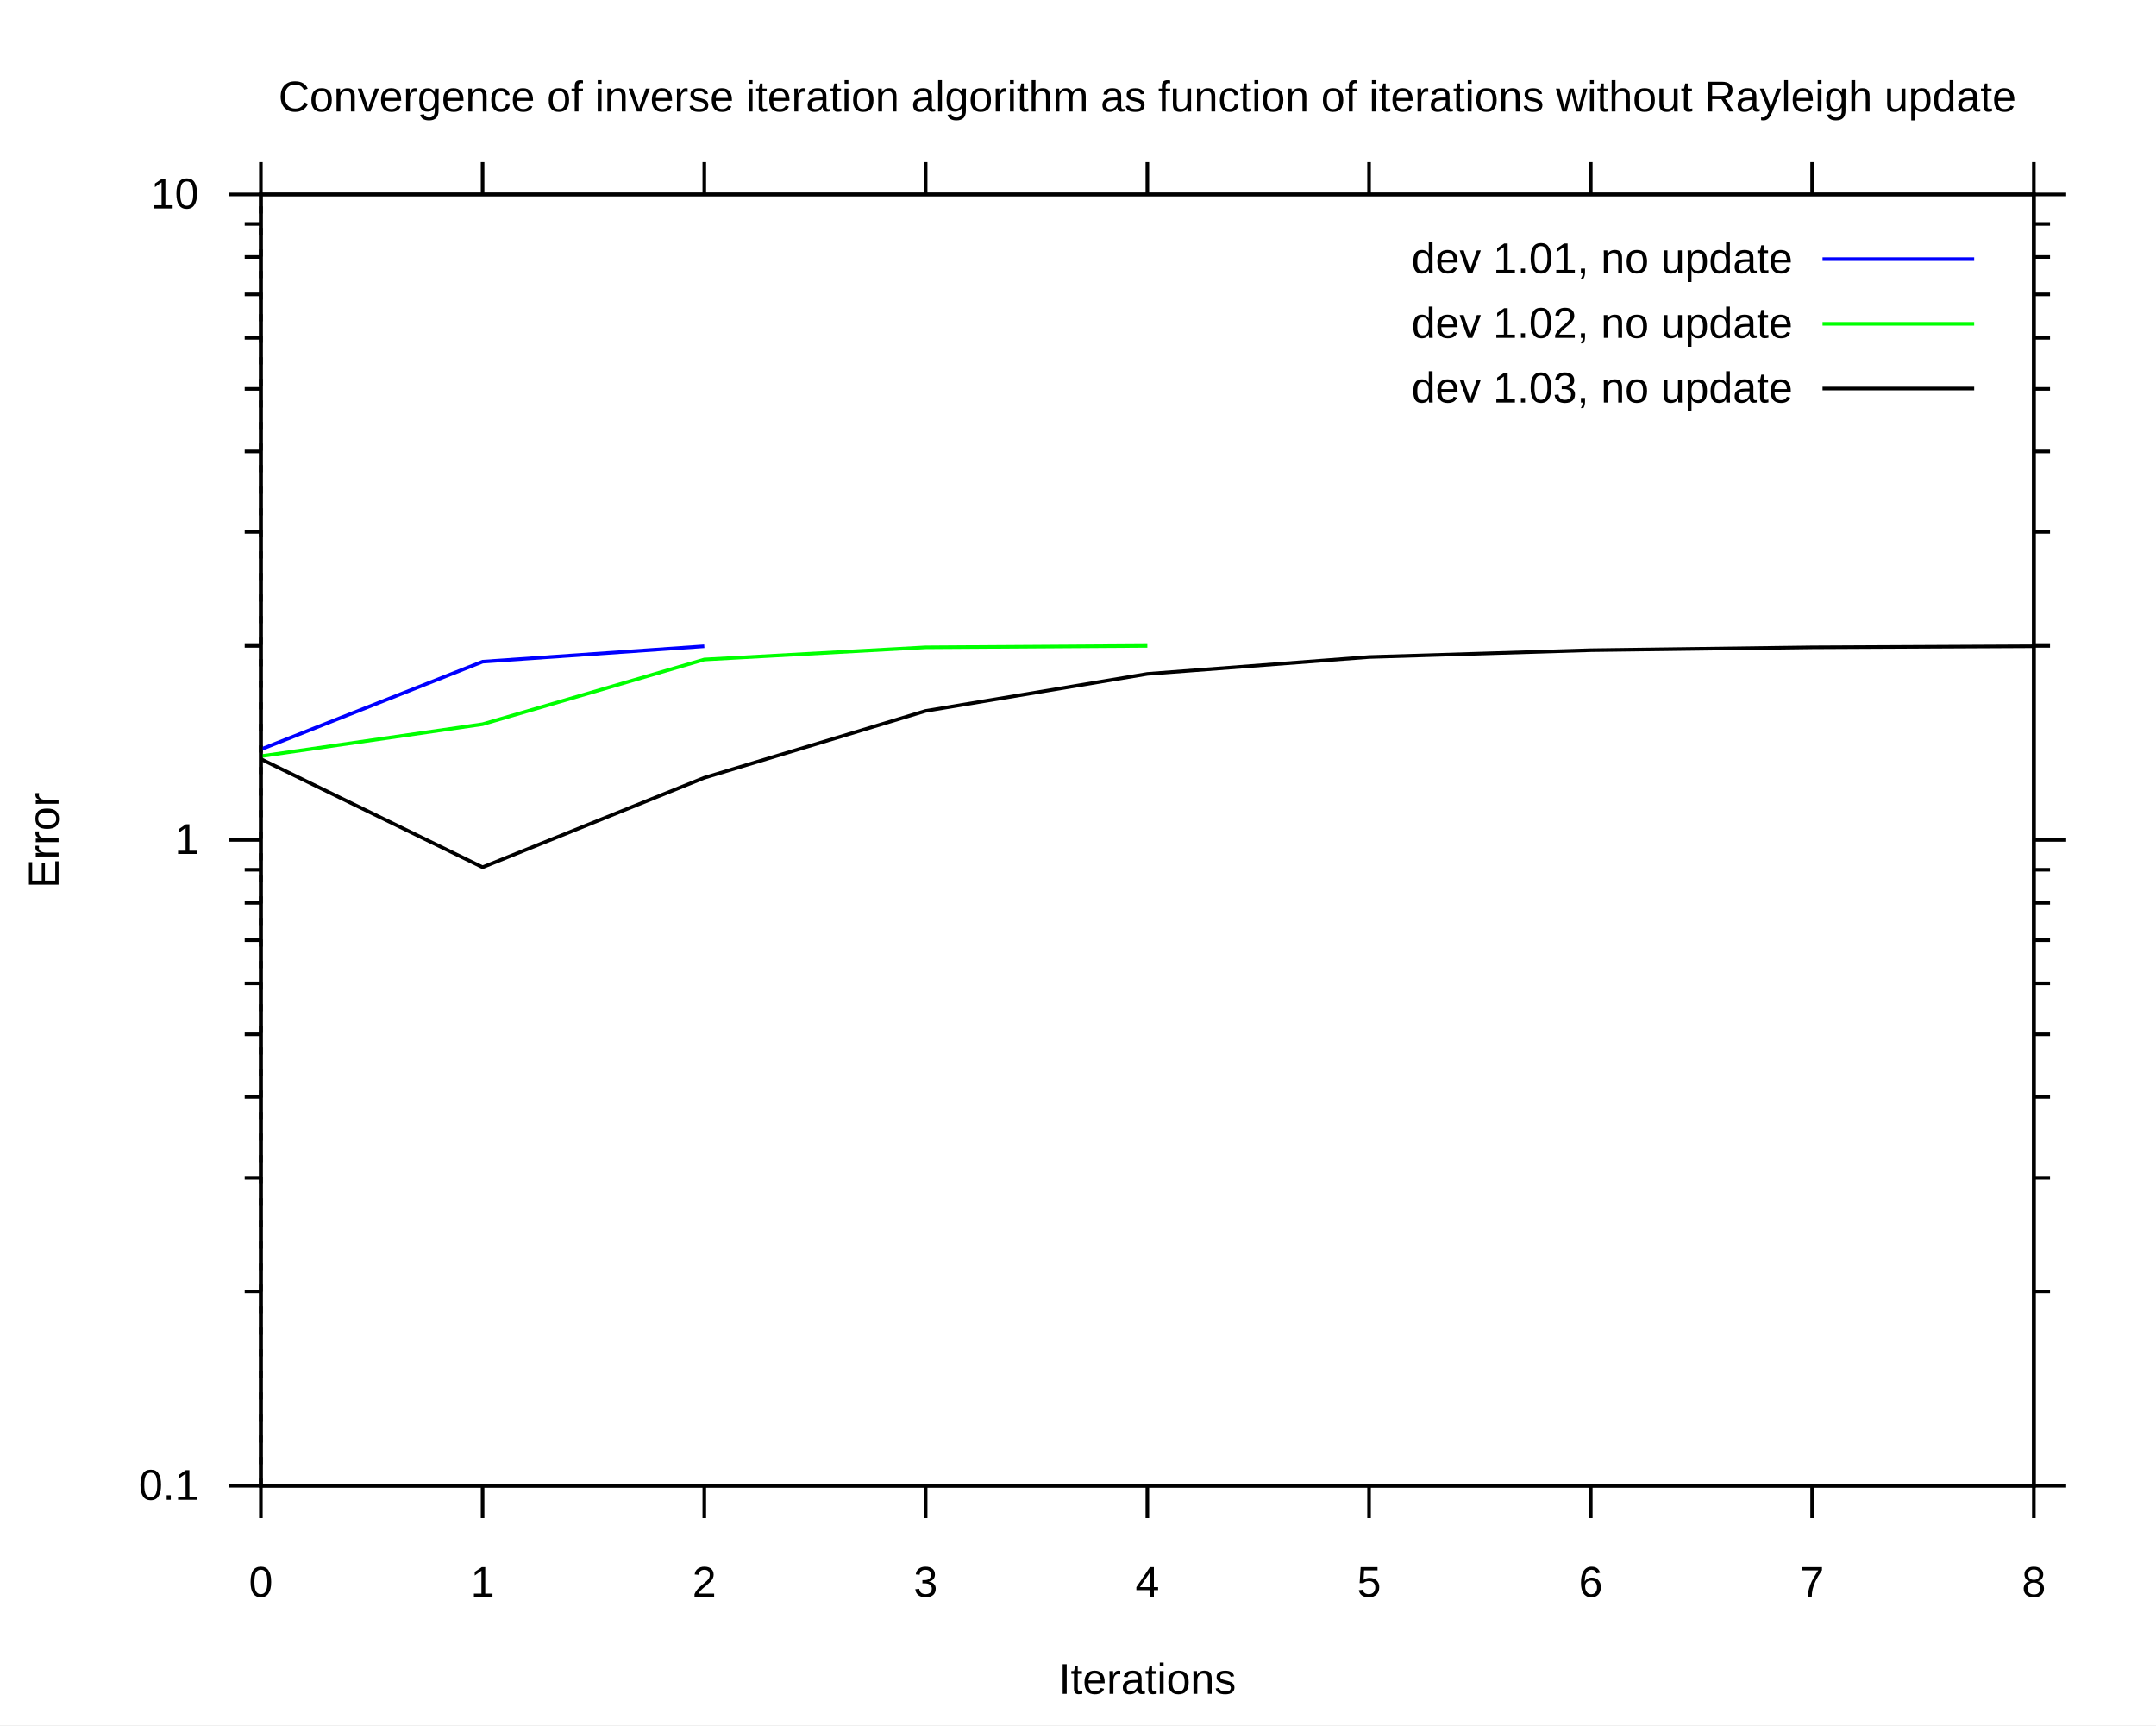
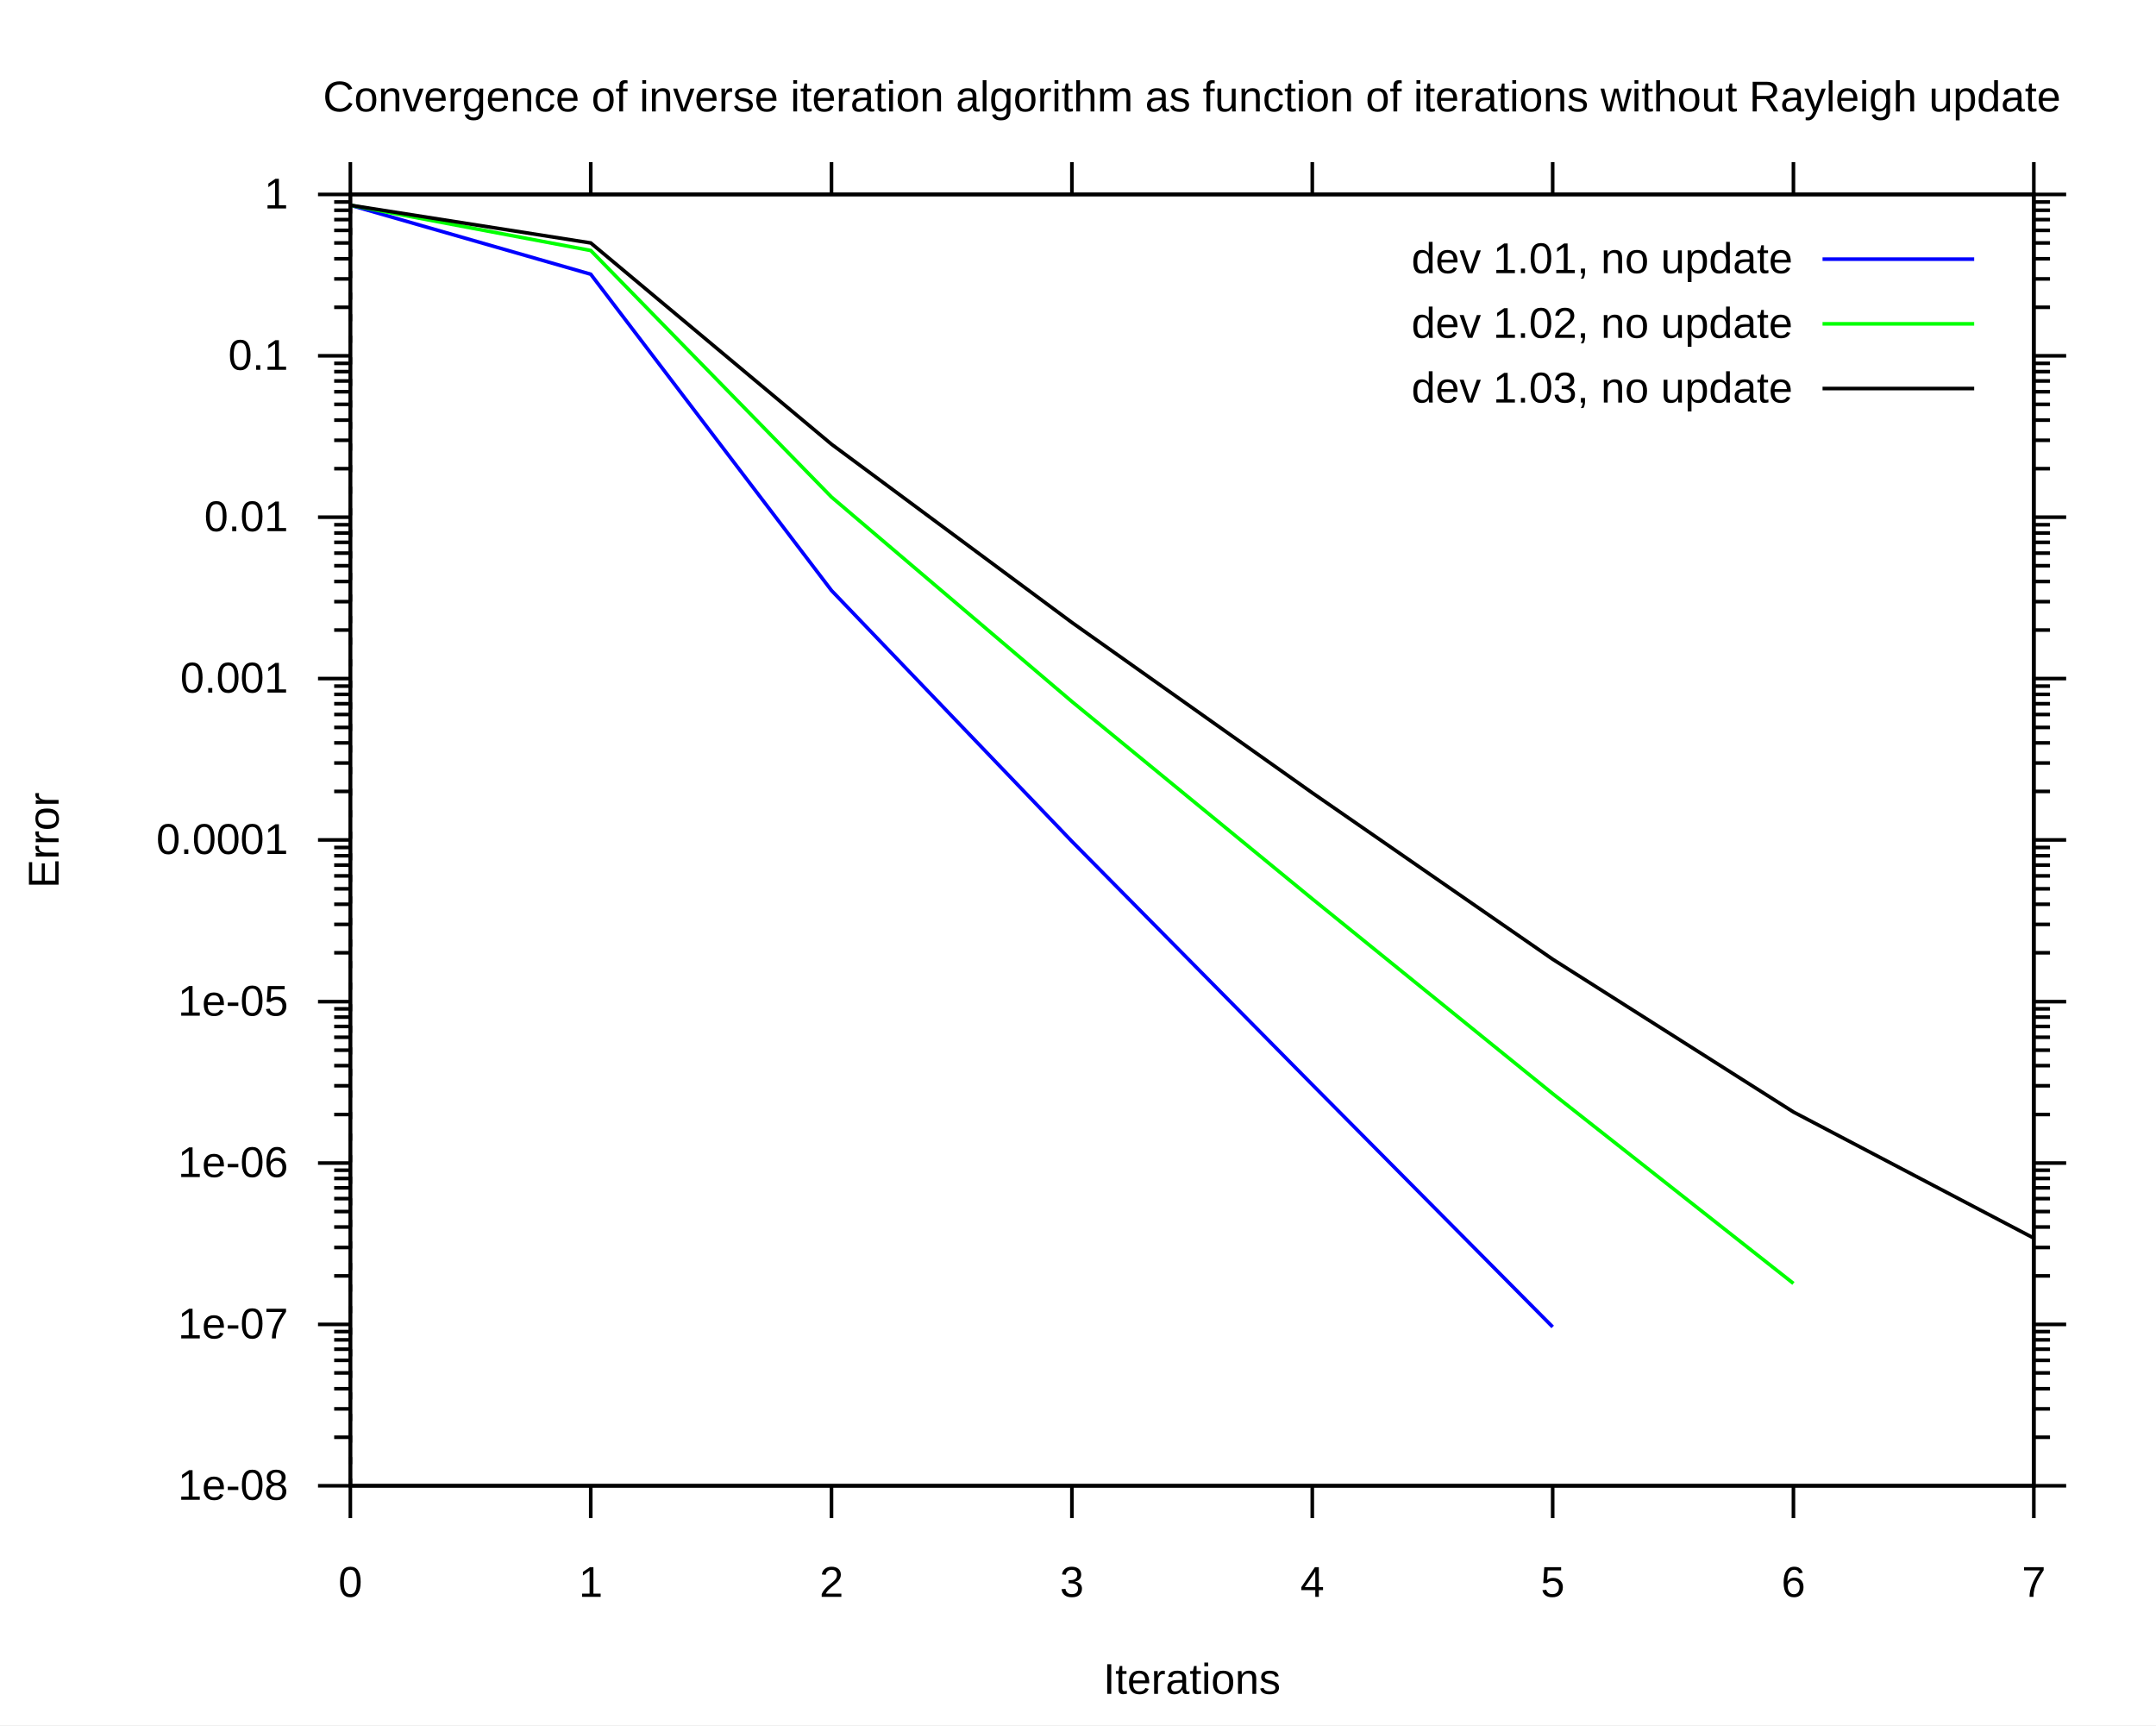
<svg xmlns="http://www.w3.org/2000/svg" xmlns:xlink="http://www.w3.org/1999/xlink" width="600" height="480" viewBox="0 0 600 480">
  <g id="gnuplot_canvas">
    <rect x="0" y="0" width="600" height="480" fill="#ffffff" />
    <defs>
      <circle id="gpDot" r="0.5" stroke-width="0.5" />
      <path id="gpPt0" stroke-width="0.222" stroke="currentColor" d="M-1,0 h2 M0,-1 v2" />
      <path id="gpPt1" stroke-width="0.222" stroke="currentColor" d="M-1,-1 L1,1 M1,-1 L-1,1" />
      <path id="gpPt2" stroke-width="0.222" stroke="currentColor" d="M-1,0 L1,0 M0,-1 L0,1 M-1,-1 L1,1 M-1,1 L1,-1" />
      <rect id="gpPt3" stroke-width="0.222" stroke="currentColor" x="-1" y="-1" width="2" height="2" />
      <rect id="gpPt4" stroke-width="0.222" stroke="currentColor" fill="currentColor" x="-1" y="-1" width="2" height="2" />
      <circle id="gpPt5" stroke-width="0.222" stroke="currentColor" cx="0" cy="0" r="1" />
      <use xlink:href="#gpPt5" id="gpPt6" fill="currentColor" stroke="none" />
      <path id="gpPt7" stroke-width="0.222" stroke="currentColor" d="M0,-1.33 L-1.33,0.67 L1.33,0.67 z" />
      <use xlink:href="#gpPt7" id="gpPt8" fill="currentColor" stroke="none" />
      <use xlink:href="#gpPt7" id="gpPt9" stroke="currentColor" transform="rotate(180)" />
      <use xlink:href="#gpPt9" id="gpPt10" fill="currentColor" stroke="none" />
      <use xlink:href="#gpPt3" id="gpPt11" stroke="currentColor" transform="rotate(45)" />
      <use xlink:href="#gpPt11" id="gpPt12" fill="currentColor" stroke="none" />
      <path id="gpPt13" stroke-width="0.222" stroke="currentColor" d="M0,1.330 L1.265,0.411 L0.782,-1.067 L-0.782,-1.076 L-1.265,0.411 z" />
      <use xlink:href="#gpPt13" id="gpPt14" fill="currentColor" stroke="none" />
      <filter id="textbox" filterUnits="objectBoundingBox" x="0" y="0" height="1" width="1">
        <feFlood flood-color="#FFFFFF" flood-opacity="1" result="bgnd" />
        <feComposite in="SourceGraphic" in2="bgnd" operator="atop" />
      </filter>
      <filter id="greybox" filterUnits="objectBoundingBox" x="0" y="0" height="1" width="1">
        <feFlood flood-color="lightgrey" flood-opacity="1" result="grey" />
        <feComposite in="SourceGraphic" in2="grey" operator="atop" />
      </filter>
    </defs>
    <g fill="none" color="#FFFFFF" stroke="currentColor" stroke-width="1.00" stroke-linecap="butt" stroke-linejoin="miter">
</g>
    <g fill="none" color="black" stroke="currentColor" stroke-width="1.00" stroke-linecap="butt" stroke-linejoin="miter">
-       <path stroke="black" d="M72.6,413.4 L63.6,413.4 M566.0,413.4 L575.0,413.4  " />
-       <g transform="translate(55.3,417.3)" stroke="none" fill="black" font-family="Arial" font-size="12.00" text-anchor="end">
+       <path stroke="black" d="M97.5,413.4 L88.5,413.4 M566.0,413.4 L575.0,413.4  " />
+       <g transform="translate(80.2,417.3)" stroke="none" fill="black" font-family="Arial" font-size="12.00" text-anchor="end">
+         <text>
+           <tspan font-family="Arial">1e-08</tspan>
+         </text>
+       </g>
+     </g>
+     <g fill="none" color="black" stroke="currentColor" stroke-width="1.00" stroke-linecap="butt" stroke-linejoin="miter">
+       <path stroke="black" d="M97.5,399.9 L93.0,399.9 M566.0,399.9 L570.5,399.9 M97.5,392.0 L93.0,392.0 M566.0,392.0 L570.5,392.0   M97.5,386.4 L93.0,386.4 M566.0,386.4 L570.5,386.4 M97.5,382.0 L93.0,382.0 M566.0,382.0 L570.5,382.0   M97.5,378.5 L93.0,378.5 M566.0,378.5 L570.5,378.5 M97.5,375.4 L93.0,375.4 M566.0,375.4 L570.5,375.4   M97.5,372.8 L93.0,372.8 M566.0,372.8 L570.5,372.8 M97.5,370.5 L93.0,370.5 M566.0,370.5 L570.5,370.5   M97.5,368.5 L88.5,368.5 M566.0,368.5 L575.0,368.5  " />
+       <g transform="translate(80.2,372.4)" stroke="none" fill="black" font-family="Arial" font-size="12.00" text-anchor="end">
+         <text>
+           <tspan font-family="Arial">1e-07</tspan>
+         </text>
+       </g>
+     </g>
+     <g fill="none" color="black" stroke="currentColor" stroke-width="1.00" stroke-linecap="butt" stroke-linejoin="miter">
+       <path stroke="black" d="M97.5,355.0 L93.0,355.0 M566.0,355.0 L570.5,355.0 M97.5,347.1 L93.0,347.1 M566.0,347.1 L570.5,347.1   M97.5,341.4 L93.0,341.4 M566.0,341.4 L570.5,341.4 M97.5,337.1 L93.0,337.1 M566.0,337.1 L570.5,337.1   M97.5,333.5 L93.0,333.5 M566.0,333.5 L570.5,333.5 M97.5,330.5 L93.0,330.5 M566.0,330.5 L570.5,330.5   M97.5,327.9 L93.0,327.9 M566.0,327.9 L570.5,327.9 M97.5,325.6 L93.0,325.6 M566.0,325.6 L570.5,325.6   M97.5,323.6 L88.5,323.6 M566.0,323.6 L575.0,323.6  " />
+       <g transform="translate(80.2,327.5)" stroke="none" fill="black" font-family="Arial" font-size="12.00" text-anchor="end">
+         <text>
+           <tspan font-family="Arial">1e-06</tspan>
+         </text>
+       </g>
+     </g>
+     <g fill="none" color="black" stroke="currentColor" stroke-width="1.00" stroke-linecap="butt" stroke-linejoin="miter">
+       <path stroke="black" d="M97.5,310.1 L93.0,310.1 M566.0,310.1 L570.5,310.1 M97.5,302.1 L93.0,302.1 M566.0,302.1 L570.5,302.1   M97.5,296.5 L93.0,296.5 M566.0,296.5 L570.5,296.5 M97.5,292.2 L93.0,292.2 M566.0,292.2 L570.5,292.2   M97.5,288.6 L93.0,288.6 M566.0,288.6 L570.5,288.6 M97.5,285.6 L93.0,285.6 M566.0,285.6 L570.5,285.6   M97.5,283.0 L93.0,283.0 M566.0,283.0 L570.5,283.0 M97.5,280.7 L93.0,280.7 M566.0,280.7 L570.5,280.7   M97.5,278.7 L88.5,278.7 M566.0,278.7 L575.0,278.7  " />
+       <g transform="translate(80.2,282.6)" stroke="none" fill="black" font-family="Arial" font-size="12.00" text-anchor="end">
+         <text>
+           <tspan font-family="Arial">1e-05</tspan>
+         </text>
+       </g>
+     </g>
+     <g fill="none" color="black" stroke="currentColor" stroke-width="1.00" stroke-linecap="butt" stroke-linejoin="miter">
+       <path stroke="black" d="M97.5,265.1 L93.0,265.1 M566.0,265.1 L570.5,265.1 M97.5,257.2 L93.0,257.2 M566.0,257.2 L570.5,257.2   M97.5,251.6 L93.0,251.6 M566.0,251.6 L570.5,251.6 M97.5,247.3 L93.0,247.3 M566.0,247.3 L570.5,247.3   M97.5,243.7 L93.0,243.7 M566.0,243.7 L570.5,243.7 M97.5,240.7 L93.0,240.7 M566.0,240.7 L570.5,240.7   M97.5,238.1 L93.0,238.1 M566.0,238.1 L570.5,238.1 M97.5,235.8 L93.0,235.8 M566.0,235.8 L570.5,235.8   M97.5,233.7 L88.5,233.7 M566.0,233.7 L575.0,233.7  " />
+       <g transform="translate(80.2,237.6)" stroke="none" fill="black" font-family="Arial" font-size="12.00" text-anchor="end">
+         <text>
+           <tspan font-family="Arial">0.0001</tspan>
+         </text>
+       </g>
+     </g>
+     <g fill="none" color="black" stroke="currentColor" stroke-width="1.00" stroke-linecap="butt" stroke-linejoin="miter">
+       <path stroke="black" d="M97.5,220.2 L93.0,220.2 M566.0,220.2 L570.5,220.2 M97.5,212.3 L93.0,212.3 M566.0,212.3 L570.5,212.3   M97.5,206.7 L93.0,206.7 M566.0,206.7 L570.5,206.7 M97.5,202.4 L93.0,202.4 M566.0,202.4 L570.5,202.4   M97.5,198.8 L93.0,198.8 M566.0,198.8 L570.5,198.8 M97.5,195.8 L93.0,195.8 M566.0,195.8 L570.5,195.8   M97.5,193.2 L93.0,193.2 M566.0,193.2 L570.5,193.2 M97.5,190.9 L93.0,190.9 M566.0,190.9 L570.5,190.9   M97.5,188.8 L88.5,188.8 M566.0,188.8 L575.0,188.8  " />
+       <g transform="translate(80.2,192.7)" stroke="none" fill="black" font-family="Arial" font-size="12.00" text-anchor="end">
+         <text>
+           <tspan font-family="Arial">0.001</tspan>
+         </text>
+       </g>
+     </g>
+     <g fill="none" color="black" stroke="currentColor" stroke-width="1.00" stroke-linecap="butt" stroke-linejoin="miter">
+       <path stroke="black" d="M97.5,175.3 L93.0,175.3 M566.0,175.3 L570.5,175.3 M97.5,167.4 L93.0,167.4 M566.0,167.4 L570.5,167.4   M97.5,161.8 L93.0,161.8 M566.0,161.8 L570.5,161.8 M97.5,157.4 L93.0,157.4 M566.0,157.4 L570.5,157.4   M97.5,153.9 L93.0,153.9 M566.0,153.9 L570.5,153.9 M97.5,150.9 L93.0,150.9 M566.0,150.9 L570.5,150.9   M97.5,148.3 L93.0,148.3 M566.0,148.3 L570.5,148.3 M97.5,146.0 L93.0,146.0 M566.0,146.0 L570.5,146.0   M97.5,143.9 L88.5,143.9 M566.0,143.9 L575.0,143.9  " />
+       <g transform="translate(80.2,147.8)" stroke="none" fill="black" font-family="Arial" font-size="12.00" text-anchor="end">
+         <text>
+           <tspan font-family="Arial">0.01</tspan>
+         </text>
+       </g>
+     </g>
+     <g fill="none" color="black" stroke="currentColor" stroke-width="1.00" stroke-linecap="butt" stroke-linejoin="miter">
+       <path stroke="black" d="M97.5,130.4 L93.0,130.4 M566.0,130.4 L570.5,130.4 M97.5,122.5 L93.0,122.5 M566.0,122.5 L570.5,122.5   M97.5,116.9 L93.0,116.9 M566.0,116.9 L570.5,116.9 M97.5,112.5 L93.0,112.5 M566.0,112.5 L570.5,112.5   M97.5,109.0 L93.0,109.0 M566.0,109.0 L570.5,109.0 M97.5,106.0 L93.0,106.0 M566.0,106.0 L570.5,106.0   M97.5,103.4 L93.0,103.4 M566.0,103.4 L570.5,103.4 M97.5,101.1 L93.0,101.1 M566.0,101.1 L570.5,101.1   M97.5,99.0 L88.5,99.0 M566.0,99.0 L575.0,99.0  " />
+       <g transform="translate(80.2,102.9)" stroke="none" fill="black" font-family="Arial" font-size="12.00" text-anchor="end">
        <text>
          <tspan font-family="Arial">0.1</tspan>
        </text>
      </g>
    </g>
    <g fill="none" color="black" stroke="currentColor" stroke-width="1.00" stroke-linecap="butt" stroke-linejoin="miter">
-       <path stroke="black" d="M72.6,359.3 L68.1,359.3 M566.0,359.3 L570.5,359.3 M72.6,327.7 L68.1,327.7 M566.0,327.7 L570.5,327.7   M72.6,305.2 L68.1,305.2 M566.0,305.2 L570.5,305.2 M72.6,287.8 L68.1,287.8 M566.0,287.8 L570.5,287.8   M72.6,273.6 L68.1,273.6 M566.0,273.6 L570.5,273.6 M72.6,261.6 L68.1,261.6 M566.0,261.6 L570.5,261.6   M72.6,251.2 L68.1,251.2 M566.0,251.2 L570.5,251.2 M72.6,242.0 L68.1,242.0 M566.0,242.0 L570.5,242.0   M72.6,233.7 L63.6,233.7 M566.0,233.7 L575.0,233.7  " />
-       <g transform="translate(55.3,237.6)" stroke="none" fill="black" font-family="Arial" font-size="12.00" text-anchor="end">
+       <path stroke="black" d="M97.5,85.5 L93.0,85.5 M566.0,85.5 L570.5,85.5 M97.5,77.6 L93.0,77.6 M566.0,77.6 L570.5,77.6   M97.5,72.0 L93.0,72.0 M566.0,72.0 L570.5,72.0 M97.5,67.6 L93.0,67.6 M566.0,67.6 L570.5,67.6   M97.5,64.1 L93.0,64.1 M566.0,64.1 L570.5,64.1 M97.5,61.1 L93.0,61.1 M566.0,61.1 L570.5,61.1   M97.5,58.5 L93.0,58.5 M566.0,58.5 L570.5,58.5 M97.5,56.2 L93.0,56.2 M566.0,56.2 L570.5,56.2   M97.5,54.1 L88.5,54.1 M566.0,54.1 L575.0,54.1  " />
+       <g transform="translate(80.2,58.0)" stroke="none" fill="black" font-family="Arial" font-size="12.00" text-anchor="end">
        <text>
          <tspan font-family="Arial">1</tspan>
        </text>
      </g>
    </g>
    <g fill="none" color="black" stroke="currentColor" stroke-width="1.00" stroke-linecap="butt" stroke-linejoin="miter">
-       <path stroke="black" d="M72.6,179.7 L68.1,179.7 M566.0,179.7 L570.5,179.7 M72.6,148.0 L68.1,148.0 M566.0,148.0 L570.5,148.0   M72.6,125.6 L68.1,125.6 M566.0,125.6 L570.5,125.6 M72.6,108.2 L68.1,108.2 M566.0,108.2 L570.5,108.2   M72.6,94.0 L68.1,94.0 M566.0,94.0 L570.5,94.0 M72.6,81.9 L68.1,81.9 M566.0,81.9 L570.5,81.9   M72.6,71.5 L68.1,71.5 M566.0,71.5 L570.5,71.5 M72.6,62.3 L68.1,62.3 M566.0,62.3 L570.5,62.3   M72.6,54.1 L63.6,54.1 M566.0,54.1 L575.0,54.1  " />
-       <g transform="translate(55.3,58.0)" stroke="none" fill="black" font-family="Arial" font-size="12.00" text-anchor="end">
-         <text>
-           <tspan font-family="Arial">10</tspan>
-         </text>
-       </g>
-     </g>
-     <g fill="none" color="black" stroke="currentColor" stroke-width="1.00" stroke-linecap="butt" stroke-linejoin="miter">
-       <path stroke="black" d="M72.6,413.4 L72.6,422.4 M72.6,54.1 L72.6,45.1  " />
-       <g transform="translate(72.6,444.3)" stroke="none" fill="black" font-family="Arial" font-size="12.00" text-anchor="middle">
+       <path stroke="black" d="M97.5,413.4 L97.5,422.4 M97.5,54.1 L97.5,45.1  " />
+       <g transform="translate(97.5,444.3)" stroke="none" fill="black" font-family="Arial" font-size="12.00" text-anchor="middle">
        <text>
          <tspan font-family="Arial"> 0</tspan>
        </text>
      </g>
    </g>
    <g fill="none" color="black" stroke="currentColor" stroke-width="1.00" stroke-linecap="butt" stroke-linejoin="miter">
-       <path stroke="black" d="M134.3,413.4 L134.3,422.4 M134.3,54.1 L134.3,45.1  " />
-       <g transform="translate(134.3,444.3)" stroke="none" fill="black" font-family="Arial" font-size="12.00" text-anchor="middle">
+       <path stroke="black" d="M164.4,413.4 L164.4,422.4 M164.4,54.1 L164.4,45.1  " />
+       <g transform="translate(164.4,444.3)" stroke="none" fill="black" font-family="Arial" font-size="12.00" text-anchor="middle">
        <text>
          <tspan font-family="Arial"> 1</tspan>
        </text>
      </g>
    </g>
    <g fill="none" color="black" stroke="currentColor" stroke-width="1.00" stroke-linecap="butt" stroke-linejoin="miter">
-       <path stroke="black" d="M196.0,413.4 L196.0,422.4 M196.0,54.1 L196.0,45.1  " />
-       <g transform="translate(196.0,444.3)" stroke="none" fill="black" font-family="Arial" font-size="12.00" text-anchor="middle">
+       <path stroke="black" d="M231.4,413.4 L231.4,422.4 M231.4,54.1 L231.4,45.1  " />
+       <g transform="translate(231.4,444.3)" stroke="none" fill="black" font-family="Arial" font-size="12.00" text-anchor="middle">
        <text>
          <tspan font-family="Arial"> 2</tspan>
        </text>
      </g>
    </g>
    <g fill="none" color="black" stroke="currentColor" stroke-width="1.00" stroke-linecap="butt" stroke-linejoin="miter">
-       <path stroke="black" d="M257.6,413.4 L257.6,422.4 M257.6,54.1 L257.6,45.1  " />
-       <g transform="translate(257.6,444.3)" stroke="none" fill="black" font-family="Arial" font-size="12.00" text-anchor="middle">
+       <path stroke="black" d="M298.3,413.4 L298.3,422.4 M298.3,54.1 L298.3,45.1  " />
+       <g transform="translate(298.3,444.3)" stroke="none" fill="black" font-family="Arial" font-size="12.00" text-anchor="middle">
        <text>
          <tspan font-family="Arial"> 3</tspan>
        </text>
      </g>
    </g>
    <g fill="none" color="black" stroke="currentColor" stroke-width="1.00" stroke-linecap="butt" stroke-linejoin="miter">
-       <path stroke="black" d="M319.3,413.4 L319.3,422.4 M319.3,54.1 L319.3,45.1  " />
-       <g transform="translate(319.3,444.3)" stroke="none" fill="black" font-family="Arial" font-size="12.00" text-anchor="middle">
+       <path stroke="black" d="M365.2,413.4 L365.2,422.4 M365.2,54.1 L365.2,45.1  " />
+       <g transform="translate(365.2,444.3)" stroke="none" fill="black" font-family="Arial" font-size="12.00" text-anchor="middle">
        <text>
          <tspan font-family="Arial"> 4</tspan>
        </text>
      </g>
    </g>
    <g fill="none" color="black" stroke="currentColor" stroke-width="1.00" stroke-linecap="butt" stroke-linejoin="miter">
-       <path stroke="black" d="M381.0,413.4 L381.0,422.4 M381.0,54.1 L381.0,45.1  " />
-       <g transform="translate(381.0,444.3)" stroke="none" fill="black" font-family="Arial" font-size="12.00" text-anchor="middle">
+       <path stroke="black" d="M432.1,413.4 L432.1,422.4 M432.1,54.1 L432.1,45.1  " />
+       <g transform="translate(432.1,444.3)" stroke="none" fill="black" font-family="Arial" font-size="12.00" text-anchor="middle">
        <text>
          <tspan font-family="Arial"> 5</tspan>
        </text>
      </g>
    </g>
    <g fill="none" color="black" stroke="currentColor" stroke-width="1.00" stroke-linecap="butt" stroke-linejoin="miter">
-       <path stroke="black" d="M442.7,413.4 L442.7,422.4 M442.7,54.1 L442.7,45.1  " />
-       <g transform="translate(442.7,444.3)" stroke="none" fill="black" font-family="Arial" font-size="12.00" text-anchor="middle">
+       <path stroke="black" d="M499.1,413.4 L499.1,422.4 M499.1,54.1 L499.1,45.1  " />
+       <g transform="translate(499.1,444.3)" stroke="none" fill="black" font-family="Arial" font-size="12.00" text-anchor="middle">
        <text>
          <tspan font-family="Arial"> 6</tspan>
-         </text>
-       </g>
-     </g>
-     <g fill="none" color="black" stroke="currentColor" stroke-width="1.00" stroke-linecap="butt" stroke-linejoin="miter">
-       <path stroke="black" d="M504.3,413.4 L504.3,422.4 M504.3,54.1 L504.3,45.1  " />
-       <g transform="translate(504.3,444.3)" stroke="none" fill="black" font-family="Arial" font-size="12.00" text-anchor="middle">
-         <text>
-           <tspan font-family="Arial"> 7</tspan>
        </text>
      </g>
    </g>
    <g fill="none" color="black" stroke="currentColor" stroke-width="1.00" stroke-linecap="butt" stroke-linejoin="miter">
      <path stroke="black" d="M566.0,413.4 L566.0,422.4 M566.0,54.1 L566.0,45.1  " />
      <g transform="translate(566.0,444.3)" stroke="none" fill="black" font-family="Arial" font-size="12.00" text-anchor="middle">
        <text>
-           <tspan font-family="Arial"> 8</tspan>
+           <tspan font-family="Arial"> 7</tspan>
        </text>
      </g>
    </g>
    <g fill="none" color="black" stroke="currentColor" stroke-width="1.00" stroke-linecap="butt" stroke-linejoin="miter">
</g>
    <g fill="none" color="gray" stroke="currentColor" stroke-width="1.00" stroke-linecap="butt" stroke-linejoin="miter">
-       <path stroke="black" stroke-dasharray="2,4" d="M72.6,413.4 L72.6,54.1  " />
-     </g>
-     <g fill="none" color="black" stroke="currentColor" stroke-width="1.00" stroke-linecap="butt" stroke-linejoin="miter">
-       <path stroke="black" d="M72.6,54.1 L72.6,413.4 L566.0,413.4 L566.0,54.1 L72.6,54.1 Z  " />
+       <path stroke="black" stroke-dasharray="2,4" d="M97.5,413.4 L97.5,54.1  " />
+     </g>
+     <g fill="none" color="black" stroke="currentColor" stroke-width="1.00" stroke-linecap="butt" stroke-linejoin="miter">
+       <path stroke="black" d="M97.5,54.1 L97.5,413.4 L566.0,413.4 L566.0,54.1 L97.5,54.1 Z  " />
    </g>
    <g fill="none" color="black" stroke="currentColor" stroke-width="1.00" stroke-linecap="butt" stroke-linejoin="miter">
      <g transform="translate(16.3,233.8) rotate(270)" stroke="none" fill="black" font-family="Arial" font-size="12.00" text-anchor="middle">
        <text>
          <tspan font-family="Arial">Error</tspan>
        </text>
      </g>
    </g>
    <g fill="none" color="black" stroke="currentColor" stroke-width="1.00" stroke-linecap="butt" stroke-linejoin="miter">
-       <g transform="translate(319.3,471.3)" stroke="none" fill="black" font-family="Arial" font-size="12.00" text-anchor="middle">
+       <g transform="translate(331.7,471.3)" stroke="none" fill="black" font-family="Arial" font-size="12.00" text-anchor="middle">
        <text>
          <tspan font-family="Arial">Iterations</tspan>
        </text>
      </g>
    </g>
    <g fill="none" color="black" stroke="currentColor" stroke-width="1.00" stroke-linecap="butt" stroke-linejoin="miter">
-       <g transform="translate(319.3,31.0)" stroke="none" fill="black" font-family="Arial" font-size="12.00" text-anchor="middle">
+       <g transform="translate(331.7,31.0)" stroke="none" fill="black" font-family="Arial" font-size="12.00" text-anchor="middle">
        <text>
          <tspan font-family="Arial">Convergence of inverse iteration algorithm as function of iterations without Rayleigh update</tspan>
        </text>
      </g>
    </g>
    <g id="gnuplot_plot_1">
      <g fill="none" color="black" stroke="currentColor" stroke-width="1.00" stroke-linecap="butt" stroke-linejoin="miter">
        <g transform="translate(498.9,76.0)" stroke="none" fill="black" font-family="Arial" font-size="12.00" text-anchor="end">
          <text>
            <tspan font-family="Arial">dev 1.01, no update</tspan>
          </text>
        </g>
      </g>
      <g fill="none" color="black" stroke="currentColor" stroke-width="1.00" stroke-linecap="butt" stroke-linejoin="miter">
-         <path stroke="rgb(  0,   0, 255)" d="M507.2,72.1 L549.4,72.1 M72.6,208.5 L134.3,184.1 L196.0,179.8  " />
+         <path stroke="rgb(  0,   0, 255)" d="M507.2,72.1 L549.4,72.1 M97.5,57.1 L164.4,76.3 L231.4,164.3 L298.3,234.1 L365.2,301.8 L432.1,369.2    " />
      </g>
    </g>
    <g id="gnuplot_plot_2">
      <g fill="none" color="black" stroke="currentColor" stroke-width="1.00" stroke-linecap="butt" stroke-linejoin="miter">
        <g transform="translate(498.9,94.0)" stroke="none" fill="black" font-family="Arial" font-size="12.00" text-anchor="end">
          <text>
            <tspan font-family="Arial">dev 1.02, no update</tspan>
          </text>
        </g>
      </g>
      <g fill="none" color="black" stroke="currentColor" stroke-width="1.00" stroke-linecap="butt" stroke-linejoin="miter">
-         <path stroke="rgb(  0, 255,   0)" d="M507.2,90.1 L549.4,90.1 M72.6,210.4 L134.3,201.5 L196.0,183.5 L257.6,180.1 L319.3,179.7  " />
+         <path stroke="rgb(  0, 255,   0)" d="M507.2,90.1 L549.4,90.1 M97.5,57.1 L164.4,69.7 L231.4,138.3 L298.3,195.2 L365.2,250.1 L432.1,304.3   L499.1,357.1  " />
      </g>
    </g>
    <g id="gnuplot_plot_3">
      <g fill="none" color="black" stroke="currentColor" stroke-width="1.00" stroke-linecap="butt" stroke-linejoin="miter">
        <g transform="translate(498.9,112.0)" stroke="none" fill="black" font-family="Arial" font-size="12.00" text-anchor="end">
          <text>
            <tspan font-family="Arial">dev 1.03, no update</tspan>
          </text>
        </g>
      </g>
      <g fill="none" color="black" stroke="currentColor" stroke-width="1.00" stroke-linecap="butt" stroke-linejoin="miter">
-         <path stroke="rgb(  0,   0,   0)" d="M507.2,108.1 L549.4,108.1 M72.6,211.2 L134.3,241.3 L196.0,216.4 L257.6,197.8 L319.3,187.5 L381.0,182.8   L442.7,180.9 L504.3,180.1 L566.0,179.8  " />
+         <path stroke="rgb(  0,   0,   0)" d="M507.2,108.1 L549.4,108.1 M97.5,57.1 L164.4,67.6 L231.4,123.6 L298.3,173.2 L365.2,220.6 L432.1,266.9   L499.1,309.4 L566.0,344.5  " />
      </g>
    </g>
    <g fill="none" color="#FFFFFF" stroke="rgb(  0,   0,   0)" stroke-width="2.00" stroke-linecap="butt" stroke-linejoin="miter">
</g>
    <g fill="none" color="black" stroke="currentColor" stroke-width="2.00" stroke-linecap="butt" stroke-linejoin="miter">
</g>
    <g fill="none" color="black" stroke="black" stroke-width="1.00" stroke-linecap="butt" stroke-linejoin="miter">
</g>
    <g fill="none" color="black" stroke="currentColor" stroke-width="1.00" stroke-linecap="butt" stroke-linejoin="miter">
-       <path stroke="black" d="M72.6,54.1 L72.6,413.4 L566.0,413.4 L566.0,54.1 L72.6,54.1 Z  " />
+       <path stroke="black" d="M97.5,54.1 L97.5,413.4 L566.0,413.4 L566.0,54.1 L97.5,54.1 Z  " />
    </g>
    <g fill="none" color="black" stroke="currentColor" stroke-width="1.00" stroke-linecap="butt" stroke-linejoin="miter">
</g>
  </g>
</svg>
